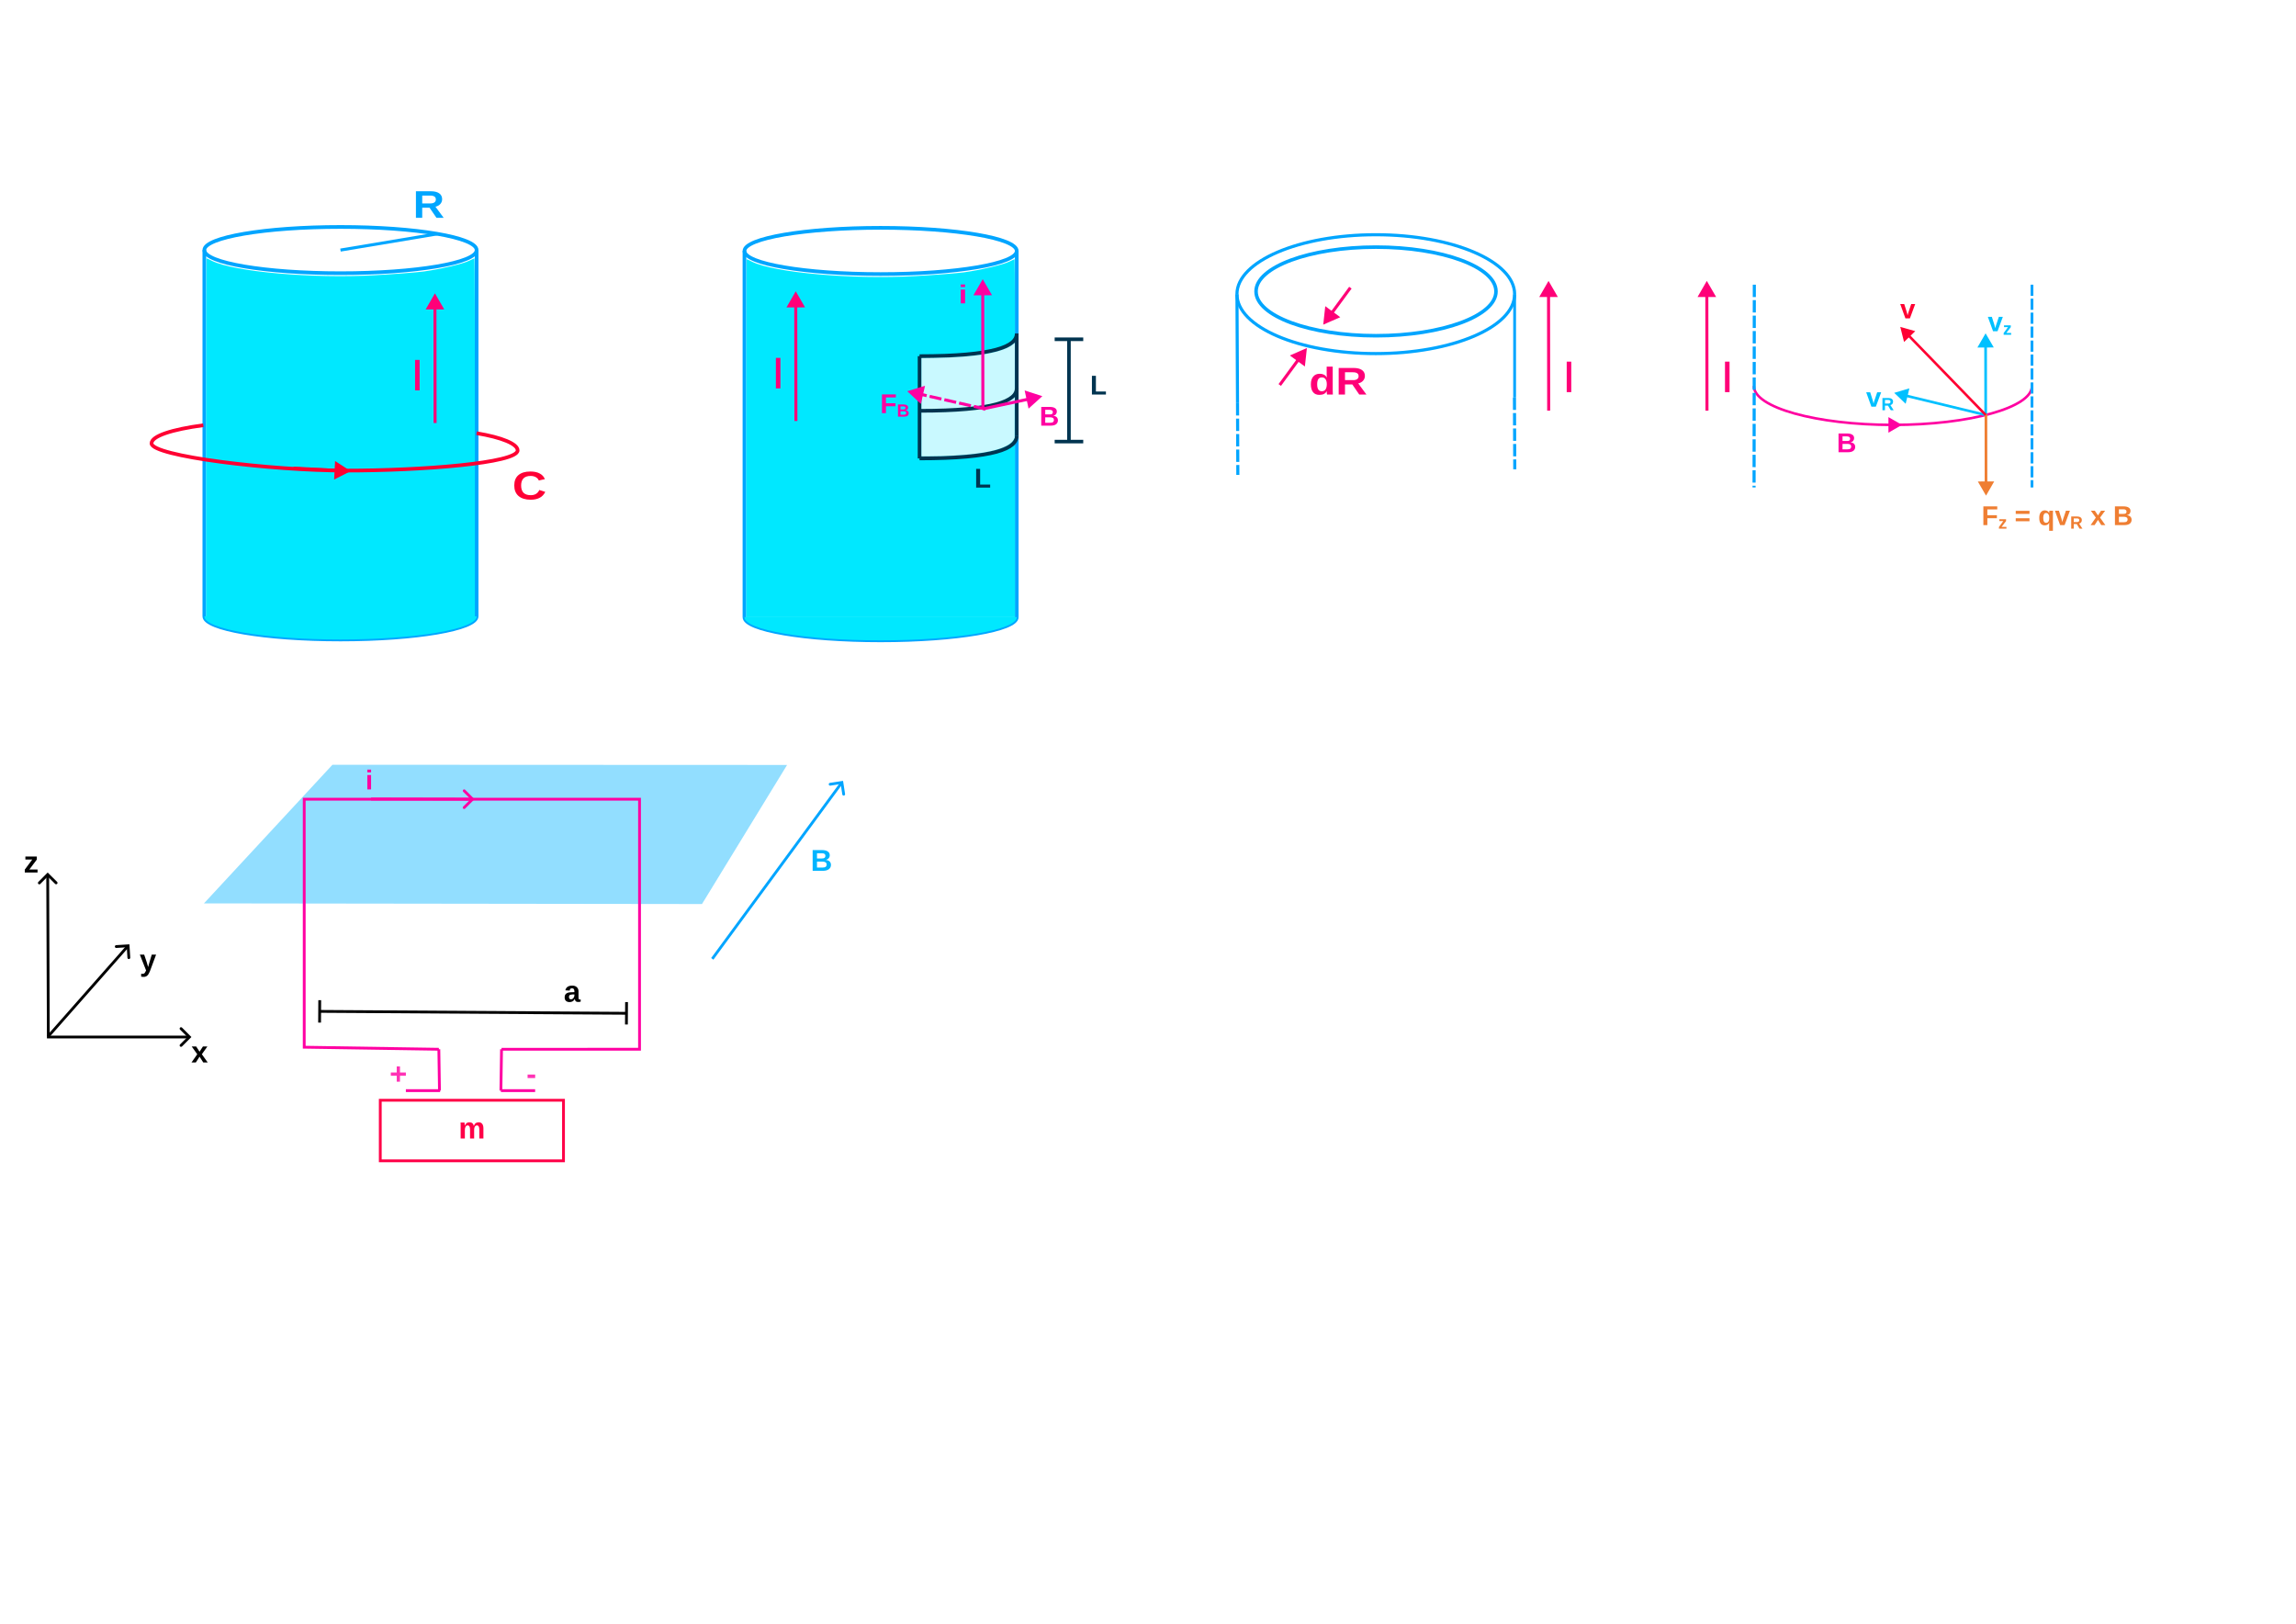
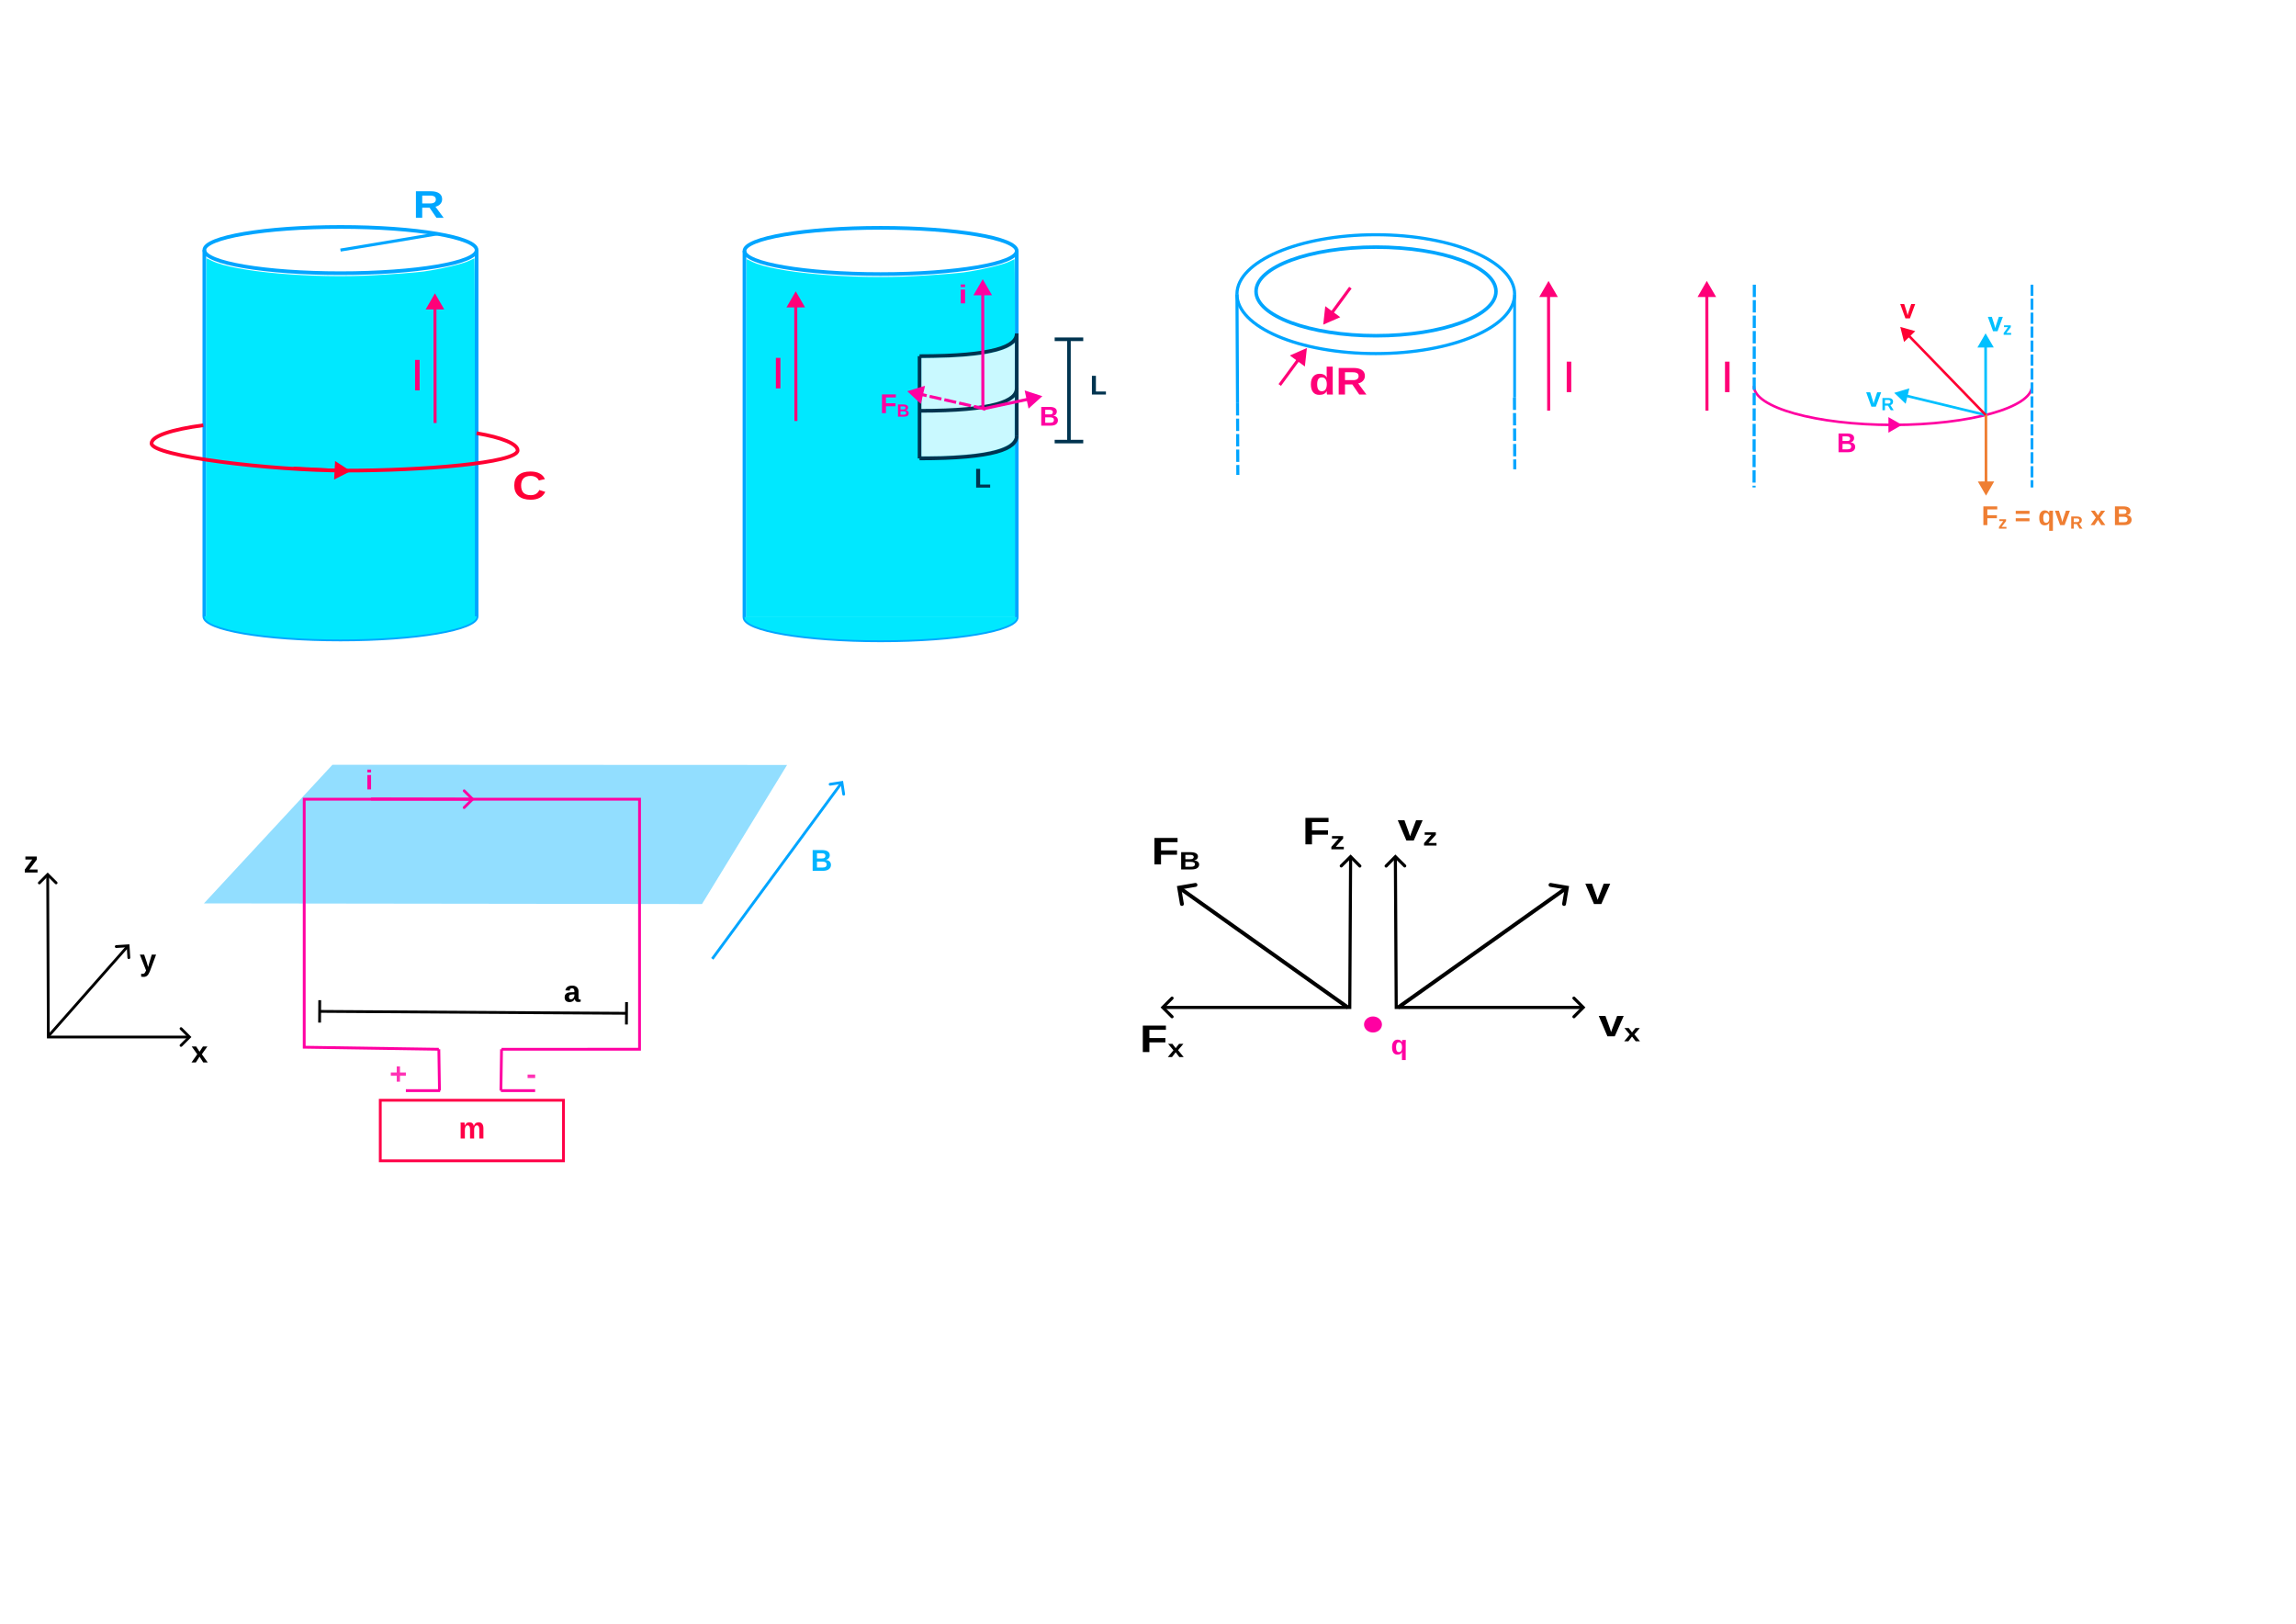
<svg xmlns="http://www.w3.org/2000/svg" width="297mm" height="210mm" viewBox="0 0 297 210" version="1.1" id="svg1">
  <defs id="defs1">
    <marker style="overflow:visible" id="marker42" refX="0" refY="0" orient="auto-start-reverse" markerWidth="1" markerHeight="1" viewBox="0 0 1 1" preserveAspectRatio="xMidYMid">
      <path style="fill:none;stroke:context-stroke;stroke-width:1;stroke-linecap:round" d="M 3,-3 0,0 3,3" transform="rotate(180,0.125,0)" id="path42" />
    </marker>
    <marker style="overflow:visible" id="ArrowWideRounded" refX="0" refY="0" orient="auto-start-reverse" markerWidth="1" markerHeight="1" viewBox="0 0 1 1" preserveAspectRatio="xMidYMid">
      <path style="fill:none;stroke:context-stroke;stroke-width:1;stroke-linecap:round" d="M 3,-3 0,0 3,3" transform="rotate(180,0.125,0)" id="path37" />
    </marker>
    <marker style="overflow:visible" id="Stop" refX="0" refY="0" orient="auto" markerWidth="1" markerHeight="1" viewBox="0 0 1 1" preserveAspectRatio="xMidYMid">
      <path style="fill:none;stroke:context-stroke;stroke-width:1" d="M 0,4 V -4" id="path23" />
    </marker>
    <marker style="overflow:visible" id="Triangle" refX="0" refY="0" orient="auto-start-reverse" markerWidth="1" markerHeight="1" viewBox="0 0 1 1" preserveAspectRatio="xMidYMid">
      <path transform="scale(0.5)" style="fill:context-stroke;fill-rule:evenodd;stroke:context-stroke;stroke-width:1pt" d="M 5.77,0 -2.88,5 V -5 Z" id="path135" />
    </marker>
    <marker style="overflow:visible" id="Triangle-4" refX="0" refY="0" orient="auto-start-reverse" markerWidth="1" markerHeight="1" viewBox="0 0 1 1" preserveAspectRatio="xMidYMid">
      <path transform="scale(0.5)" style="fill:context-stroke;fill-rule:evenodd;stroke:context-stroke;stroke-width:1pt" d="M 5.77,0 -2.88,5 V -5 Z" id="path135-3" />
    </marker>
    <marker style="overflow:visible" id="Triangle-4-2" refX="0" refY="0" orient="auto-start-reverse" markerWidth="1" markerHeight="1" viewBox="0 0 1 1" preserveAspectRatio="xMidYMid">
      <path transform="scale(0.5)" style="fill:context-stroke;fill-rule:evenodd;stroke:context-stroke;stroke-width:1pt" d="M 5.77,0 -2.88,5 V -5 Z" id="path135-3-5" />
    </marker>
    <marker style="overflow:visible" id="Triangle-4-2-0" refX="0" refY="0" orient="auto-start-reverse" markerWidth="1" markerHeight="1" viewBox="0 0 1 1" preserveAspectRatio="xMidYMid">
      <path transform="scale(0.5)" style="fill:context-stroke;fill-rule:evenodd;stroke:context-stroke;stroke-width:1pt" d="M 5.77,0 -2.88,5 V -5 Z" id="path135-3-5-8" />
    </marker>
    <marker style="overflow:visible" id="Triangle-5" refX="0" refY="0" orient="auto-start-reverse" markerWidth="1" markerHeight="1" viewBox="0 0 1 1" preserveAspectRatio="xMidYMid">
      <path transform="scale(0.5)" style="fill:context-stroke;fill-rule:evenodd;stroke:context-stroke;stroke-width:1pt" d="M 5.77,0 -2.88,5 V -5 Z" id="path135-8" />
    </marker>
    <marker style="overflow:visible" id="Triangle-9" refX="0" refY="0" orient="auto-start-reverse" markerWidth="1" markerHeight="1" viewBox="0 0 1 1" preserveAspectRatio="xMidYMid">
      <path transform="scale(0.5)" style="fill:context-stroke;fill-rule:evenodd;stroke:context-stroke;stroke-width:1pt" d="M 5.77,0 -2.88,5 V -5 Z" id="path135-2" />
    </marker>
    <marker style="overflow:visible" id="Triangle-9-9" refX="0" refY="0" orient="auto-start-reverse" markerWidth="1" markerHeight="1" viewBox="0 0 1 1" preserveAspectRatio="xMidYMid">
      <path transform="scale(0.5)" style="fill:context-stroke;fill-rule:evenodd;stroke:context-stroke;stroke-width:1pt" d="M 5.77,0 -2.88,5 V -5 Z" id="path135-2-9" />
    </marker>
    <marker style="overflow:visible" id="Triangle-9-9-0" refX="0" refY="0" orient="auto-start-reverse" markerWidth="1" markerHeight="1" viewBox="0 0 1 1" preserveAspectRatio="xMidYMid">
      <path transform="scale(0.5)" style="fill:context-stroke;fill-rule:evenodd;stroke:context-stroke;stroke-width:1pt" d="M 5.77,0 -2.88,5 V -5 Z" id="path135-2-9-5" />
    </marker>
    <marker style="overflow:visible" id="Triangle-9-1" refX="0" refY="0" orient="auto-start-reverse" markerWidth="1" markerHeight="1" viewBox="0 0 1 1" preserveAspectRatio="xMidYMid">
      <path transform="scale(0.5)" style="fill:context-stroke;fill-rule:evenodd;stroke:context-stroke;stroke-width:1pt" d="M 5.77,0 -2.88,5 V -5 Z" id="path135-2-98" />
    </marker>
    <marker style="overflow:visible" id="Triangle-4-4" refX="0" refY="0" orient="auto-start-reverse" markerWidth="1" markerHeight="1" viewBox="0 0 1 1" preserveAspectRatio="xMidYMid">
      <path transform="scale(0.5)" style="fill:context-stroke;fill-rule:evenodd;stroke:context-stroke;stroke-width:1pt" d="M 5.77,0 -2.88,5 V -5 Z" id="path135-3-51" />
    </marker>
    <marker style="overflow:visible" id="Triangle-4-4-4" refX="0" refY="0" orient="auto-start-reverse" markerWidth="1" markerHeight="1" viewBox="0 0 1 1" preserveAspectRatio="xMidYMid">
      <path transform="scale(0.5)" style="fill:context-stroke;fill-rule:evenodd;stroke:context-stroke;stroke-width:1pt" d="M 5.77,0 -2.88,5 V -5 Z" id="path135-3-51-5" />
+     </marker>
+     <marker style="overflow:visible" id="marker42-2" refX="0" refY="0" orient="auto-start-reverse" markerWidth="1" markerHeight="1" viewBox="0 0 1 1" preserveAspectRatio="xMidYMid">
+       <path style="fill:none;stroke:context-stroke;stroke-width:1;stroke-linecap:round" d="M 3,-3 0,0 3,3" transform="rotate(180,0.125,0)" id="path42-3" />
+     </marker>
+     <marker style="overflow:visible" id="ArrowWideRounded-6" refX="0" refY="0" orient="auto-start-reverse" markerWidth="1" markerHeight="1" viewBox="0 0 1 1" preserveAspectRatio="xMidYMid">
+       <path style="fill:none;stroke:context-stroke;stroke-width:1;stroke-linecap:round" d="M 3,-3 0,0 3,3" transform="rotate(180,0.125,0)" id="path37-0" />
+     </marker>
+     <marker style="overflow:visible" id="marker42-2-9" refX="0" refY="0" orient="auto-start-reverse" markerWidth="1" markerHeight="1" viewBox="0 0 1 1" preserveAspectRatio="xMidYMid">
+       <path style="fill:none;stroke:context-stroke;stroke-width:1;stroke-linecap:round" d="M 3,-3 0,0 3,3" transform="rotate(180,0.125,0)" id="path42-3-4" />
+     </marker>
+     <marker style="overflow:visible" id="ArrowWideRounded-6-4" refX="0" refY="0" orient="auto-start-reverse" markerWidth="1" markerHeight="1" viewBox="0 0 1 1" preserveAspectRatio="xMidYMid">
+       <path style="fill:none;stroke:context-stroke;stroke-width:1;stroke-linecap:round" d="M 3,-3 0,0 3,3" transform="rotate(180,0.125,0)" id="path37-0-4" />
    </marker>
  </defs>
  <g id="layer1">
    <ellipse style="fill:none;fill-opacity:1;stroke:#00a5ff;stroke-width:0.476;stroke-miterlimit:3.8;stroke-dasharray:none;stroke-dashoffset:0.183;stroke-opacity:1;paint-order:markers stroke fill" id="path1" cx="44.043" cy="32.343" rx="17.61" ry="2.991" />
    <path id="path1-1" style="fill:#00e8ff;fill-opacity:1;stroke:#00a5ff;stroke-width:0.476;stroke-miterlimit:3.8;stroke-dasharray:none;stroke-dashoffset:0.183;stroke-opacity:1;paint-order:markers stroke fill" d="m 61.654,79.715 c 10e-7,1.652 -7.884,2.991 -17.61,2.991 -9.726,0 -17.61,-1.339 -17.61,-2.991" />
    <path style="fill:#00e8ff;fill-opacity:1;stroke:#00a5ff;stroke-width:0.476;stroke-miterlimit:3.8;stroke-dasharray:none;stroke-dashoffset:0.693;stroke-opacity:1;paint-order:markers stroke fill" d="M 26.433,32.343 V 79.715" id="path2" />
    <path style="fill:#00e8ff;fill-opacity:1;stroke:#00a5ff;stroke-width:0.476;stroke-miterlimit:3.8;stroke-dasharray:none;stroke-dashoffset:0.693;stroke-opacity:1;paint-order:markers stroke fill" d="m 61.654,32.343 -2e-6,47.372" id="path3" />
    <path style="fill:#00e8ff;fill-opacity:1;stroke:none;stroke-width:0.38;stroke-miterlimit:3.8;stroke-dasharray:none;stroke-dashoffset:0.693;stroke-opacity:1;paint-order:markers stroke fill" d="m 26.657,56.563 c 0,-12.734 0.025,-23.152 0.056,-23.152 0.031,0 0.329,0.138 0.663,0.307 2.838,1.438 13.008,2.337 21.195,1.873 2.517,-0.143 5.315,-0.357 6.218,-0.477 2.077,-0.275 5.131,-0.996 5.923,-1.397 0.334,-0.169 0.632,-0.307 0.663,-0.307 0.031,0 0.056,10.418 0.056,23.152 V 79.715 H 44.043 26.657 Z" id="path4" />
    <path id="path1-8" style="fill:none;stroke:#ff0032;stroke-width:0.476;stroke-miterlimit:3.8;stroke-dashoffset:0.183;stroke-opacity:1;paint-order:markers stroke fill" d="m 61.654,56.029 c 3.264,0.543 5.304,1.385 5.304,2.222 m 0,0 c 0,1.652 -12.475,2.613 -22.201,2.613 -9.726,0 -25.156,-1.868 -25.156,-3.519 m 0,0 c 0,-0.952 2.618,-1.8 6.699,-2.348" />
    <path style="fill:none;fill-opacity:1;stroke:#ff0032;stroke-width:0.391;stroke-miterlimit:3.8;stroke-dasharray:none;stroke-dashoffset:0.693;stroke-opacity:1;marker-end:url(#Triangle);paint-order:markers stroke fill" d="m 37.963,60.545 6.011,0.315" id="path18" />
    <path style="fill:none;fill-opacity:1;stroke:#00a6ff;stroke-width:0.391;stroke-miterlimit:3.8;stroke-dasharray:none;stroke-dashoffset:0.693;stroke-opacity:1;paint-order:markers stroke fill" d="M 44.043,32.343 56.594,30.245" id="path19" />
    <text xml:space="preserve" style="font-weight:bold;font-size:5.305px;line-height:0;font-family:Arial;-inkscape-font-specification:'Arial Bold';fill:#00a6ff;fill-opacity:1;stroke:none;stroke-width:0.434;stroke-miterlimit:3.8;stroke-dasharray:none;stroke-dashoffset:0.693;stroke-opacity:1;paint-order:markers stroke fill" x="50.22" y="29.969" id="text19" transform="scale(1.06375,0.9400702)">
      <tspan id="tspan19" style="fill:#00a6ff;fill-opacity:1;stroke:none;stroke-width:0.434" x="50.22" y="29.969">R</tspan>
    </text>
    <path style="fill:none;fill-opacity:1;stroke:#ff0078;stroke-width:0.391;stroke-miterlimit:3.8;stroke-dasharray:none;stroke-dashoffset:0.693;stroke-opacity:1;marker-end:url(#Triangle);paint-order:markers stroke fill" d="M 56.281,54.713 56.262,39.324" id="path20" />
    <text xml:space="preserve" style="font-weight:bold;font-size:4.778px;line-height:0;font-family:Arial;-inkscape-font-specification:'Arial Bold';fill:#ff0078;fill-opacity:1;stroke:none;stroke-width:0.391;stroke-miterlimit:3.8;stroke-dasharray:none;stroke-dashoffset:0.693;stroke-opacity:1;paint-order:markers stroke fill" x="63.924" y="42.205" id="text20" transform="scale(0.8358198,1.19643)">
      <tspan id="tspan20" style="fill:#ff0078;fill-opacity:1;stroke:none;stroke-width:0.391" x="63.924" y="42.205">I</tspan>
    </text>
    <text xml:space="preserve" style="font-weight:bold;font-size:5.628px;line-height:0;font-family:Arial;-inkscape-font-specification:'Arial Bold';fill:#ff0035;fill-opacity:1;stroke:none;stroke-width:0.461;stroke-miterlimit:3.8;stroke-dasharray:none;stroke-dashoffset:0.693;stroke-opacity:1;paint-order:markers stroke fill" x="60.681" y="70.522" id="text21" transform="scale(1.09208,0.9156836)">
      <tspan id="tspan21" style="fill:#ff0035;fill-opacity:1;stroke-width:0.461" x="60.681" y="70.522">C</tspan>
    </text>
    <path style="fill:none;stroke:#00a5ff;stroke-width:0.405;stroke-miterlimit:3.8;stroke-dashoffset:0.183;paint-order:markers stroke fill" d="m 160.007,38.045 c 0,-4.245 8.04,-7.686 17.959,-7.686 9.918,-1e-6 17.959,3.441 17.959,7.686" id="path26" />
    <path style="fill:none;stroke:#00a5ff;stroke-width:0.405;stroke-miterlimit:3.8;stroke-dashoffset:0.183;paint-order:markers stroke fill" d="m 195.924,38.045 c 0,4.245 -8.04,7.686 -17.958,7.686 -9.918,-10e-7 -17.958,-3.441 -17.958,-7.686" id="ellipse1-3" />
    <path style="fill:none;stroke:#ff00a1;stroke-width:0.328;stroke-miterlimit:3.8;stroke-dasharray:none;stroke-dashoffset:0;stroke-opacity:1;marker-mid:url(#Triangle-4);paint-order:markers stroke fill" d="m 226.876,49.931 c 0,2.774 8.052,5.023 17.986,5.023 9.933,0 17.986,-2.249 17.986,-5.023" id="ellipse1-3-4" />
    <path style="fill:#00e8ff;fill-opacity:1;stroke:#00a5ff;stroke-width:0.4;stroke-miterlimit:3.8;stroke-dasharray:none;stroke-dashoffset:0;stroke-opacity:1;paint-order:markers stroke fill" d="m 160.008,38.045 0.072,14.095" id="path2-64" />
    <path style="fill:#00e8ff;fill-opacity:1;stroke:#00a5ff;stroke-width:0.4;stroke-miterlimit:3.8;stroke-dasharray:1.6, 0.4;stroke-dashoffset:0;stroke-opacity:1;paint-order:markers stroke fill" d="m 160.08,52.14 0.042,9.283" id="path2-64-5" />
    <path style="fill:#00e8ff;fill-opacity:1;stroke:#00a5ff;stroke-width:0.4;stroke-miterlimit:3.8;stroke-dasharray:1.6, 0.4;stroke-dashoffset:0;stroke-opacity:1;paint-order:markers stroke fill" d="m 195.903,51.417 0.042,9.283" id="path2-64-5-1" />
    <path style="fill:#00e8ff;fill-opacity:1;stroke:#00a5ff;stroke-width:0.361;stroke-miterlimit:3.8;stroke-dasharray:none;stroke-dashoffset:0;stroke-opacity:1;paint-order:markers stroke fill" d="M 195.924,38.045 V 51.416" id="path3-7" />
    <path style="fill:#00e8ff;fill-opacity:1;stroke:#00a5ff;stroke-width:0.4;stroke-miterlimit:3.8;stroke-dasharray:1.6, 0.4;stroke-dashoffset:0;stroke-opacity:1;paint-order:markers stroke fill" d="m 226.931,36.818 -0.033,26.224" id="path2-64-2" />
    <path style="fill:#00e8ff;fill-opacity:1;stroke:#00a5ff;stroke-width:0.361;stroke-miterlimit:3.8;stroke-dasharray:1.445, 0.361;stroke-dashoffset:0;stroke-opacity:1;paint-order:markers stroke fill" d="m 262.847,36.818 3.7e-4,26.227" id="path3-7-0" />
    <text xml:space="preserve" style="font-weight:bold;font-size:5.305px;line-height:0;font-family:Arial;-inkscape-font-specification:'Arial Bold';fill:#ff0077;fill-opacity:1;stroke:none;stroke-width:0.434;stroke-miterlimit:3.8;stroke-dasharray:none;stroke-dashoffset:0.693;stroke-opacity:1;paint-order:markers stroke fill" x="159.187" y="54.282" id="text19-4" transform="scale(1.06375,0.9400702)">
      <tspan id="tspan19-9" style="fill:#ff0077;fill-opacity:1;stroke:none;stroke-width:0.434" x="159.187" y="54.282">dR</tspan>
    </text>
    <path style="fill:none;fill-opacity:1;stroke:#ff0078;stroke-width:0.391;stroke-miterlimit:3.8;stroke-dasharray:none;stroke-dashoffset:0.693;stroke-opacity:1;marker-end:url(#Triangle-9);paint-order:markers stroke fill" d="m 200.331,53.108 -0.019,-15.389" id="path20-6" />
    <path style="fill:none;fill-opacity:1;stroke:#ff0077;stroke-width:0.391;stroke-miterlimit:3.8;stroke-dasharray:none;stroke-dashoffset:0.693;stroke-opacity:1;marker-end:url(#Triangle-9-9);paint-order:markers stroke fill" d="m 174.68,37.206 -2.69,3.664" id="path20-6-9" />
    <path style="fill:none;fill-opacity:1;stroke:#ff0077;stroke-width:0.391;stroke-miterlimit:3.8;stroke-dasharray:none;stroke-dashoffset:0.693;stroke-opacity:1;marker-end:url(#Triangle-9-9-0);paint-order:markers stroke fill" d="m 165.543,49.793 2.69,-3.664" id="path20-6-9-2" />
    <text xml:space="preserve" style="font-weight:bold;font-size:4.778px;line-height:0;font-family:Arial;-inkscape-font-specification:'Arial Bold';fill:#ff0078;fill-opacity:1;stroke:none;stroke-width:0.391;stroke-miterlimit:3.8;stroke-dasharray:none;stroke-dashoffset:0.693;stroke-opacity:1;paint-order:markers stroke fill" x="242.16" y="42.387" id="text20-9" transform="scale(0.8358198,1.19643)">
      <tspan id="tspan20-8" style="fill:#ff0078;fill-opacity:1;stroke:none;stroke-width:0.391" x="242.16" y="42.387">I</tspan>
    </text>
    <path style="fill:none;fill-opacity:1;stroke:#ff0078;stroke-width:0.391;stroke-miterlimit:3.8;stroke-dasharray:none;stroke-dashoffset:0.693;stroke-opacity:1;marker-end:url(#Triangle-9-1);paint-order:markers stroke fill" d="m 220.806,53.108 -0.019,-15.389" id="path20-6-95" />
    <text xml:space="preserve" style="font-weight:bold;font-size:4.778px;line-height:0;font-family:Arial;-inkscape-font-specification:'Arial Bold';fill:#ff0078;fill-opacity:1;stroke:none;stroke-width:0.391;stroke-miterlimit:3.8;stroke-dasharray:none;stroke-dashoffset:0.693;stroke-opacity:1;paint-order:markers stroke fill" x="266.657" y="42.387" id="text20-9-2" transform="scale(0.8358198,1.19643)">
      <tspan id="tspan20-8-4" style="fill:#ff0078;fill-opacity:1;stroke:none;stroke-width:0.391" x="266.657" y="42.387">I</tspan>
    </text>
    <ellipse style="fill:none;fill-opacity:1;stroke:#00a5ff;stroke-width:0.476;stroke-miterlimit:3.8;stroke-dasharray:none;stroke-dashoffset:0.183;stroke-opacity:1;paint-order:markers stroke fill" id="ellipse1" cx="113.911" cy="32.456" rx="17.61" ry="2.991" />
    <path id="path1-1-5" style="fill:#00e8ff;fill-opacity:1;stroke:#00a5ff;stroke-width:0.476;stroke-miterlimit:3.8;stroke-dasharray:none;stroke-dashoffset:0.183;stroke-opacity:1;paint-order:markers stroke fill" d="m 131.521,79.828 c 0,1.652 -7.884,2.991 -17.61,2.991 -9.726,0 -17.61,-1.339 -17.61,-2.991" />
    <path style="fill:#00e8ff;fill-opacity:1;stroke:#00a5ff;stroke-width:0.476;stroke-miterlimit:3.8;stroke-dasharray:none;stroke-dashoffset:0.693;stroke-opacity:1;paint-order:markers stroke fill" d="M 96.3,32.456 V 79.828" id="path2-6" />
    <path style="fill:#00e8ff;fill-opacity:1;stroke:#00a5ff;stroke-width:0.476;stroke-miterlimit:3.8;stroke-dasharray:none;stroke-dashoffset:0.693;stroke-opacity:1;paint-order:markers stroke fill" d="M 131.521,32.456 V 79.828" id="path3-9" />
    <path style="fill:#00e8ff;fill-opacity:1;stroke:none;stroke-width:0.38;stroke-miterlimit:3.8;stroke-dasharray:none;stroke-dashoffset:0.693;stroke-opacity:1;paint-order:markers stroke fill" d="m 96.524,56.676 c 0,-12.734 0.025,-23.152 0.056,-23.152 0.031,0 0.329,0.138 0.663,0.307 2.838,1.438 13.008,2.337 21.195,1.873 2.517,-0.143 5.315,-0.357 6.218,-0.477 2.077,-0.275 5.131,-0.996 5.923,-1.397 0.334,-0.169 0.632,-0.307 0.663,-0.307 0.031,0 0.056,10.418 0.056,23.152 V 79.828 H 113.911 96.524 Z" id="path4-4" />
    <text xml:space="preserve" style="font-weight:bold;font-size:3.67px;line-height:0;font-family:Arial;-inkscape-font-specification:'Arial Bold';fill:#ff00a1;fill-opacity:1;stroke:none;stroke-width:0.3;stroke-miterlimit:3.8;stroke-dasharray:none;stroke-dashoffset:0.693;stroke-opacity:1;paint-order:markers stroke fill" x="113.955" y="42.692" id="text20-0" transform="scale(1.088213,0.9189381)">
      <tspan id="tspan20-7" style="fill:#ff00a1;fill-opacity:1;stroke:none;stroke-width:0.3" x="113.955" y="42.692">i</tspan>
    </text>
    <path id="ellipse1-5" style="fill:none;stroke:#003450;stroke-width:0.476;stroke-miterlimit:3.8;stroke-dashoffset:0.183;stroke-opacity:1;paint-order:markers stroke fill" d="m 131.521,43.132 c 0,1.652 -2.85,2.93 -12.576,2.93" />
    <path id="ellipse1-5-8" style="fill:none;stroke:#003450;stroke-width:0.476;stroke-miterlimit:3.8;stroke-dashoffset:0.183;stroke-opacity:1;paint-order:markers stroke fill" d="m 131.521,56.361 c 0,1.652 -2.85,2.93 -12.576,2.93" />
    <path style="fill:none;fill-opacity:1;stroke:#003450;stroke-width:0.462;stroke-linejoin:miter;stroke-miterlimit:3.8;stroke-dasharray:none;stroke-dashoffset:0.693;stroke-opacity:1;paint-order:markers stroke fill" d="M 118.945,46.062 V 59.291" id="path21" />
    <path style="fill:none;fill-opacity:1;stroke:#003450;stroke-width:0.462;stroke-linejoin:miter;stroke-miterlimit:3.8;stroke-dasharray:none;stroke-dashoffset:0.693;stroke-opacity:1;marker-start:url(#Stop);marker-end:url(#Stop);paint-order:markers stroke fill" d="M 138.275,43.881 V 57.11" id="path21-3" />
    <path style="fill:none;fill-opacity:1;stroke:#003450;stroke-width:0.462;stroke-linejoin:miter;stroke-miterlimit:3.8;stroke-dasharray:none;stroke-dashoffset:0.693;stroke-opacity:1;paint-order:markers stroke fill" d="M 131.521,43.159 V 56.388" id="path21-8" />
    <path style="fill:#c9f9ff;fill-opacity:1;stroke:#003450;stroke-width:0.065;stroke-linejoin:miter;stroke-miterlimit:3.8;stroke-dasharray:none;stroke-dashoffset:0.693;stroke-opacity:1;paint-order:markers stroke fill" d="m 119.194,52.665 v -6.352 l 1.594,-0.023 c 5.565,-0.082 9.089,-0.709 10.343,-1.842 l 0.146,-0.132 -0.01,6.148 -0.01,6.148 -0.105,0.213 c -0.425,0.865 -2.132,1.504 -4.948,1.853 -1.683,0.209 -3.973,0.338 -5.976,0.339 l -1.035,2.22e-4 z" id="path22" />
    <path id="ellipse1-5-4" style="fill:none;stroke:#003450;stroke-width:0.476;stroke-miterlimit:3.8;stroke-dashoffset:0.183;stroke-opacity:1;paint-order:markers stroke fill" d="m 131.521,50.201 c 0,1.652 -2.85,2.93 -12.576,2.93" />
    <path style="fill:#ff00a1;fill-opacity:1;stroke:#ff00a1;stroke-width:0.391;stroke-miterlimit:3.8;stroke-dasharray:none;stroke-dashoffset:0.693;stroke-opacity:1;marker-end:url(#Triangle-4-2);paint-order:markers stroke fill" d="m 127.141,52.883 6.334,-1.355" id="path20-4-9" />
    <path style="fill:#ff00a1;fill-opacity:1;stroke:#ff00a1;stroke-width:0.391;stroke-miterlimit:3.8;stroke-dasharray:1.564, 0.391;stroke-dashoffset:0;stroke-opacity:1;marker-end:url(#Triangle-4-2-0);paint-order:markers stroke fill" d="m 127.494,52.909 -8.78,-1.998" id="path20-4-9-7" />
    <path style="fill:#ff00a1;fill-opacity:1;stroke:#ff00a1;stroke-width:0.391;stroke-miterlimit:3.8;stroke-dasharray:none;stroke-dashoffset:0.693;stroke-opacity:1;marker-end:url(#Triangle-4);paint-order:markers stroke fill" d="m 127.141,52.883 -0.019,-15.389" id="path20-4" />
    <text xml:space="preserve" style="font-weight:bold;font-size:3.528px;line-height:0;font-family:Arial;-inkscape-font-specification:'Arial Bold';fill:#ff00a1;fill-opacity:1;stroke:none;stroke-width:0.462;stroke-linejoin:miter;stroke-miterlimit:3.8;stroke-dasharray:none;stroke-dashoffset:0.693;stroke-opacity:1;paint-order:markers stroke fill" x="134.457" y="55.05" id="text22">
      <tspan id="tspan22" style="font-size:3.528px;fill:#ff00a1;fill-opacity:1;stroke:none;stroke-width:0.462" x="134.457" y="55.05">B</tspan>
    </text>
    <text xml:space="preserve" style="font-weight:bold;font-size:3.528px;line-height:0;font-family:Arial;-inkscape-font-specification:'Arial Bold';fill:#ff00a1;fill-opacity:1;stroke:none;stroke-width:0.462;stroke-linejoin:miter;stroke-miterlimit:3.8;stroke-dasharray:none;stroke-dashoffset:0.693;stroke-opacity:1;paint-order:markers stroke fill" x="237.59" y="58.489" id="text22-3">
      <tspan id="tspan22-2" style="font-size:3.528px;fill:#ff00a1;fill-opacity:1;stroke:none;stroke-width:0.462" x="237.59" y="58.489">B</tspan>
    </text>
    <text xml:space="preserve" style="font-weight:bold;font-size:3.528px;line-height:0;font-family:Arial;-inkscape-font-specification:'Arial Bold';fill:#ff00a1;fill-opacity:1;stroke:none;stroke-width:0.391;stroke-linejoin:miter;stroke-miterlimit:3.8;stroke-dasharray:none;stroke-dashoffset:0;stroke-opacity:1;paint-order:markers stroke fill" x="113.85" y="53.434" id="text23">
      <tspan id="tspan23" style="font-size:3.528px;stroke:none;stroke-width:0.391;stroke-dasharray:none" x="113.85" y="53.434">F<tspan style="font-size:65%;baseline-shift:sub;stroke:none" id="tspan25">B</tspan>
      </tspan>
    </text>
    <path style="fill:none;fill-opacity:1;stroke:#ff0078;stroke-width:0.391;stroke-miterlimit:3.8;stroke-dasharray:none;stroke-dashoffset:0.693;stroke-opacity:1;marker-end:url(#Triangle-5);paint-order:markers stroke fill" d="m 102.954,54.451 -0.019,-15.389" id="path20-8" />
    <text xml:space="preserve" style="font-weight:bold;font-size:4.778px;line-height:0;font-family:Arial;-inkscape-font-specification:'Arial Bold';fill:#ff0078;fill-opacity:1;stroke:none;stroke-width:0.391;stroke-miterlimit:3.8;stroke-dasharray:none;stroke-dashoffset:0.693;stroke-opacity:1;paint-order:markers stroke fill" x="119.765" y="41.986" id="text20-1" transform="scale(0.8358198,1.19643)">
      <tspan id="tspan20-1" style="fill:#ff0078;fill-opacity:1;stroke:none;stroke-width:0.391" x="119.765" y="41.986">I</tspan>
    </text>
    <text xml:space="preserve" style="font-weight:bold;font-size:3.528px;line-height:0;font-family:Arial;-inkscape-font-specification:'Arial Bold';fill:#003450;fill-opacity:1;stroke:none;stroke-width:0.391;stroke-linejoin:miter;stroke-miterlimit:3.8;stroke-dasharray:none;stroke-dashoffset:0;stroke-opacity:1;paint-order:markers stroke fill" x="126.036" y="63.061" id="text26">
      <tspan id="tspan26" style="fill:#003450;fill-opacity:1;stroke:none;stroke-width:0.391;stroke-opacity:1" x="126.036" y="63.061">L</tspan>
    </text>
    <text xml:space="preserve" style="font-weight:bold;font-size:3.528px;line-height:0;font-family:Arial;-inkscape-font-specification:'Arial Bold';fill:#003450;fill-opacity:1;stroke:none;stroke-width:0.391;stroke-linejoin:miter;stroke-miterlimit:3.8;stroke-dasharray:none;stroke-dashoffset:0;stroke-opacity:1;paint-order:markers stroke fill" x="141.013" y="51.026" id="text26-5">
      <tspan id="tspan26-6" style="fill:#003450;fill-opacity:1;stroke:none;stroke-width:0.391;stroke-opacity:1" x="141.013" y="51.026">L</tspan>
    </text>
    <ellipse style="fill:none;fill-opacity:1;stroke:#00a5ff;stroke-width:0.458;stroke-linejoin:miter;stroke-miterlimit:3.8;stroke-dasharray:none;stroke-dashoffset:0;stroke-opacity:1;paint-order:markers stroke fill" id="path27" cx="177.995" cy="37.691" rx="15.518" ry="5.731" />
    <path style="fill:#ff0077;fill-opacity:1;stroke:#00c0ff;stroke-width:0.333;stroke-linejoin:miter;stroke-miterlimit:3.8;stroke-dasharray:none;stroke-dashoffset:0;stroke-opacity:1;marker-end:url(#Triangle-4);paint-order:markers stroke fill" d="M 256.861,53.673 246.175,51.087" id="path28" />
    <path style="fill:#ff0077;fill-opacity:1;stroke:#00c0ff;stroke-width:0.344;stroke-linejoin:miter;stroke-miterlimit:3.8;stroke-dasharray:none;stroke-dashoffset:0;stroke-opacity:1;marker-end:url(#Triangle-4-4);paint-order:markers stroke fill" d="m 256.861,53.673 -0.013,-9.34" id="path28-0" />
    <path style="fill:#ff0077;fill-opacity:1;stroke:#ef7e32;stroke-width:0.344;stroke-linejoin:miter;stroke-miterlimit:3.8;stroke-dasharray:none;stroke-dashoffset:0;stroke-opacity:1;marker-end:url(#Triangle-4-4-4);paint-order:markers stroke fill" d="m 256.889,53.54 0.013,9.34" id="path28-0-3" />
    <path style="fill:#ff0077;fill-opacity:1;stroke:#ff0032;stroke-width:0.328;stroke-linejoin:miter;stroke-miterlimit:3.8;stroke-dasharray:none;stroke-dashoffset:0;stroke-opacity:1;marker-end:url(#Triangle-4);paint-order:markers stroke fill" d="M 256.861,53.673 246.621,43.113" id="path29" />
    <text xml:space="preserve" style="font-weight:bold;font-size:3.528px;line-height:0;font-family:Arial;-inkscape-font-specification:'Arial Bold';fill:#ff0032;fill-opacity:1;stroke:none;stroke-width:0.328;stroke-linejoin:miter;stroke-miterlimit:3.8;stroke-dasharray:none;stroke-dashoffset:0;stroke-opacity:1;paint-order:markers stroke fill" x="245.791" y="41.177" id="text29">
      <tspan id="tspan29" style="fill:#ff0032;fill-opacity:1;stroke:none;stroke-width:0.328" x="245.791" y="41.177">v</tspan>
    </text>
    <text xml:space="preserve" style="font-weight:bold;font-size:3.528px;line-height:0;font-family:Arial;-inkscape-font-specification:'Arial Bold';fill:#00c0ff;fill-opacity:1;stroke:none;stroke-width:0.328;stroke-linejoin:miter;stroke-miterlimit:3.8;stroke-dasharray:none;stroke-dashoffset:0;stroke-opacity:1;paint-order:markers stroke fill" x="241.385" y="52.594" id="text30">
      <tspan id="tspan30" style="fill:#00c0ff;fill-opacity:1;stroke-width:0.328" x="241.385" y="52.594">v<tspan style="font-size:65%;baseline-shift:sub;fill:#00c0ff;fill-opacity:1" id="tspan31">R</tspan>
      </tspan>
    </text>
    <text xml:space="preserve" style="font-weight:bold;font-size:3.528px;line-height:0;font-family:Arial;-inkscape-font-specification:'Arial Bold';fill:#00c0ff;fill-opacity:1;stroke:none;stroke-width:0.328;stroke-linejoin:miter;stroke-miterlimit:3.8;stroke-dasharray:none;stroke-dashoffset:0;stroke-opacity:1;paint-order:markers stroke fill" x="257.126" y="42.839" id="text30-7">
      <tspan id="tspan30-9" style="fill:#00c0ff;fill-opacity:1;stroke-width:0.328" x="257.126" y="42.839">v<tspan style="font-size:65%;baseline-shift:sub" id="tspan32">z</tspan>
      </tspan>
    </text>
    <text xml:space="preserve" style="font-weight:bold;font-size:3.528px;line-height:0;font-family:Arial;-inkscape-font-specification:'Arial Bold';fill:#ef7e32;fill-opacity:1;stroke:none;stroke-width:0.328;stroke-linejoin:miter;stroke-miterlimit:3.8;stroke-dasharray:none;stroke-dashoffset:0;stroke-opacity:1;paint-order:markers stroke fill" x="256.324" y="67.914" id="text33">
      <tspan id="tspan33" style="fill:#ef7e32;fill-opacity:1;stroke-width:0.328" x="256.324" y="67.914">F<tspan style="font-size:65%;baseline-shift:sub" id="tspan35">z</tspan> = qv<tspan style="font-size:65%;baseline-shift:sub" id="tspan36">R</tspan> x B </tspan>
    </text>
    <path id="rect36" style="fill:#00b4ff;fill-opacity:0.426;stroke-width:0.362;stroke-miterlimit:3.8;paint-order:markers stroke fill" d="m 43.003,98.91 58.81,0.025 -11.007,17.988 -64.424,-0.083 z" />
    <path style="fill:#00b4ff;fill-opacity:1;stroke:#00a5ff;stroke-width:0.362;stroke-linejoin:miter;stroke-miterlimit:3.8;stroke-dasharray:none;stroke-dashoffset:0;stroke-opacity:1;marker-end:url(#ArrowWideRounded);paint-order:markers stroke fill" d="M 92.137,124.012 108.849,101.272" id="path36" />
    <text xml:space="preserve" style="font-weight:bold;font-size:3.89px;line-height:0;font-family:Arial;-inkscape-font-specification:'Arial Bold';fill:#00b4ff;fill-opacity:1;stroke:none;stroke-width:0.362;stroke-linejoin:miter;stroke-miterlimit:3.8;stroke-dasharray:none;stroke-dashoffset:0;stroke-opacity:1;paint-order:markers stroke fill" x="105.156" y="112.307" id="text37" transform="scale(0.9971478,1.00286)">
      <tspan id="tspan37" style="stroke:none;stroke-width:0.362" x="105.156" y="112.307">B</tspan>
    </text>
    <path style="fill:none;stroke:#ff00a2;stroke-width:0.362;stroke-miterlimit:3.8;paint-order:markers stroke fill" d="M 56.767,135.706 39.353,135.439 v -32.076 h 43.374 v 32.34 l -17.851,0.003" id="rect37" />
    <path style="fill:none;fill-opacity:1;stroke:#ff00a2;stroke-width:0.362;stroke-linejoin:miter;stroke-miterlimit:3.8;stroke-dasharray:none;stroke-dashoffset:0;stroke-opacity:1;paint-order:markers stroke fill" d="m 56.767,135.706 0.082,5.346" id="path38" />
    <path style="fill:none;fill-opacity:1;stroke:#ff00a2;stroke-width:0.362;stroke-linejoin:miter;stroke-miterlimit:3.8;stroke-dasharray:none;stroke-dashoffset:0;stroke-opacity:1;paint-order:markers stroke fill" d="m 52.502,141.057 4.428,-0.003" id="path39" />
    <path style="fill:none;fill-opacity:1;stroke:#ff00a2;stroke-width:0.362;stroke-linejoin:miter;stroke-miterlimit:3.8;stroke-dasharray:none;stroke-dashoffset:0;stroke-opacity:1;paint-order:markers stroke fill" d="m 64.876,135.706 -0.082,5.346" id="path38-1" />
    <path style="fill:none;fill-opacity:1;stroke:#ff00a2;stroke-width:0.362;stroke-linejoin:miter;stroke-miterlimit:3.8;stroke-dasharray:none;stroke-dashoffset:0;stroke-opacity:1;paint-order:markers stroke fill" d="m 69.223,141.056 -4.428,-0.003" id="path39-4" />
    <text xml:space="preserve" style="font-weight:bold;font-size:3.89px;line-height:0;font-family:Arial;-inkscape-font-specification:'Arial Bold';fill:#ff00a3;fill-opacity:0.8;stroke:none;stroke-width:0.362;stroke-linejoin:miter;stroke-miterlimit:3.8;stroke-dasharray:none;stroke-dashoffset:0;stroke-opacity:1;paint-order:markers stroke fill" x="50.544" y="139.812" id="text39" transform="scale(0.9971478,1.00286)">
      <tspan id="tspan39" style="fill:#ff00a3;fill-opacity:0.8;stroke:none;stroke-width:0.362" x="50.544" y="139.812">+</tspan>
    </text>
    <text xml:space="preserve" style="font-weight:bold;font-size:3.89px;line-height:0;font-family:Arial;-inkscape-font-specification:'Arial Bold';fill:#ff00a3;fill-opacity:0.8;stroke:none;stroke-width:0.362;stroke-linejoin:miter;stroke-miterlimit:3.8;stroke-dasharray:none;stroke-dashoffset:0;stroke-opacity:1;paint-order:markers stroke fill" x="68.286" y="139.812" id="text39-2" transform="scale(0.9971478,1.00286)">
      <tspan id="tspan39-8" style="fill:#ff00a3;fill-opacity:0.8;stroke:none;stroke-width:0.362" x="68.286" y="139.812">-</tspan>
    </text>
    <rect style="fill:none;fill-opacity:0.8;stroke:#ff0047;stroke-width:0.362;stroke-linejoin:miter;stroke-miterlimit:3.8;stroke-dasharray:none;stroke-dashoffset:0;stroke-opacity:1;paint-order:markers stroke fill" id="rect39" width="23.7" height="7.835" x="49.191" y="142.3" />
    <text xml:space="preserve" style="font-weight:bold;font-size:3.89px;line-height:0;font-family:Arial;-inkscape-font-specification:'Arial Bold';fill:#ff0047;fill-opacity:1;stroke:none;stroke-width:0.362;stroke-linejoin:miter;stroke-miterlimit:3.8;stroke-dasharray:none;stroke-dashoffset:0;stroke-opacity:1;paint-order:markers stroke fill" x="59.492" y="146.832" id="text40" transform="scale(0.9971478,1.00286)">
      <tspan id="tspan40" style="fill:#ff0047;fill-opacity:1;stroke:none;stroke-width:0.362" x="59.492" y="146.832">m</tspan>
    </text>
    <path style="fill:#ff0047;fill-opacity:1;stroke:#000000;stroke-width:0.362;stroke-linejoin:miter;stroke-miterlimit:3.8;stroke-dasharray:none;stroke-dashoffset:0;stroke-opacity:1;marker-start:url(#Stop);marker-end:url(#Stop);paint-order:markers stroke fill" d="m 41.349,130.806 39.691,0.247" id="path40" />
    <text xml:space="preserve" style="font-weight:bold;font-size:3.89px;line-height:0;font-family:Arial;-inkscape-font-specification:'Arial Bold';fill:#000000;fill-opacity:1;stroke:none;stroke-width:0.362;stroke-linejoin:miter;stroke-miterlimit:3.8;stroke-dasharray:none;stroke-dashoffset:0;stroke-opacity:1;paint-order:markers stroke fill" x="73.141" y="129.202" id="text41" transform="scale(0.9971478,1.00286)">
      <tspan id="tspan41" style="fill:#000000;fill-opacity:1;stroke:none;stroke-width:0.362" x="73.141" y="129.202">a</tspan>
    </text>
    <path style="fill:none;fill-opacity:1;stroke:#000000;stroke-width:0.362;stroke-linejoin:miter;stroke-miterlimit:3.8;stroke-dasharray:none;stroke-dashoffset:0;stroke-opacity:1;marker-start:url(#marker42);marker-end:url(#marker42);paint-order:markers stroke fill" d="m 6.169,113.195 0.082,20.927 18.163,-1e-5" id="path41" />
    <path style="fill:none;fill-opacity:1;stroke:#000000;stroke-width:0.362;stroke-linejoin:miter;stroke-miterlimit:3.8;stroke-dasharray:none;stroke-dashoffset:0;stroke-opacity:1;marker-end:url(#ArrowWideRounded);paint-order:markers stroke fill" d="M 6.207,134.072 16.511,122.393" id="path43" />
    <text xml:space="preserve" style="font-weight:bold;font-size:3.89px;line-height:0;font-family:Arial;-inkscape-font-specification:'Arial Bold';fill:#000000;fill-opacity:1;stroke:none;stroke-width:0.362;stroke-linejoin:miter;stroke-miterlimit:3.8;stroke-dasharray:none;stroke-dashoffset:0;stroke-opacity:1;paint-order:markers stroke fill" x="24.807" y="137.023" id="text43" transform="scale(0.9971478,1.00286)">
      <tspan id="tspan43" style="fill:#000000;fill-opacity:1;stroke:none;stroke-width:0.362" x="24.807" y="137.023">x</tspan>
    </text>
    <text xml:space="preserve" style="font-weight:bold;font-size:3.89px;line-height:0;font-family:Arial;-inkscape-font-specification:'Arial Bold';fill:#000000;fill-opacity:1;stroke:none;stroke-width:0.362;stroke-linejoin:miter;stroke-miterlimit:3.8;stroke-dasharray:none;stroke-dashoffset:0;stroke-opacity:1;paint-order:markers stroke fill" x="18.111" y="125.169" id="text44" transform="scale(0.9971478,1.00286)">
      <tspan id="tspan44" style="fill:#000000;fill-opacity:1;stroke:none;stroke-width:0.362" x="18.111" y="125.169">y</tspan>
    </text>
    <text xml:space="preserve" style="font-weight:bold;font-size:3.89px;line-height:0;font-family:Arial;-inkscape-font-specification:'Arial Bold';fill:#000000;fill-opacity:1;stroke:none;stroke-width:0.362;stroke-linejoin:miter;stroke-miterlimit:3.8;stroke-dasharray:none;stroke-dashoffset:0;stroke-opacity:1;paint-order:markers stroke fill" x="3.059" y="112.526" id="text45" transform="scale(0.9971478,1.00286)">
      <tspan id="tspan45" style="fill:#000000;fill-opacity:1;stroke:none;stroke-width:0.362" x="3.059" y="112.526">z</tspan>
    </text>
+     <path style="fill:none;fill-opacity:1;stroke:#000000;stroke-width:0.401;stroke-linejoin:miter;stroke-miterlimit:3.8;stroke-dasharray:none;stroke-dashoffset:0;stroke-opacity:1;marker-start:url(#marker42-2);marker-end:url(#marker42-2);paint-order:markers stroke fill" d="m 180.5,110.897 0.109,19.398 24.089,-1e-5" id="path41-8" />
+     <path style="fill:none;fill-opacity:1;stroke:#000000;stroke-width:0.504;stroke-linejoin:miter;stroke-miterlimit:3.8;stroke-dasharray:none;stroke-dashoffset:0;stroke-opacity:1;marker-end:url(#ArrowWideRounded-6);paint-order:markers stroke fill" d="m 180.839,130.313 21.736,-15.434" id="path43-0" />
+     <text xml:space="preserve" style="font-weight:bold;font-size:5.411px;line-height:0;font-family:Arial;-inkscape-font-specification:'Arial Bold';fill:#000000;fill-opacity:1;stroke:none;stroke-width:0.503;stroke-linejoin:miter;stroke-miterlimit:3.8;stroke-dasharray:none;stroke-dashoffset:0;stroke-opacity:1;paint-order:markers stroke fill" x="190.358" y="145.599" id="text43-3" transform="scale(1.086322,0.9205376)">
+       <tspan id="tspan43-9" style="fill:#000000;fill-opacity:1;stroke:none;stroke-width:0.503" x="190.358" y="145.599">v<tspan style="font-size:65%;baseline-shift:sub" id="tspan48">x</tspan>
+       </tspan>
+     </text>
+     <text xml:space="preserve" style="font-weight:bold;font-size:5.411px;line-height:0;font-family:Arial;-inkscape-font-specification:'Arial Bold';fill:#000000;fill-opacity:1;stroke:none;stroke-width:0.503;stroke-linejoin:miter;stroke-miterlimit:3.8;stroke-dasharray:none;stroke-dashoffset:0;stroke-opacity:1;paint-order:markers stroke fill" x="188.757" y="127.016" id="text44-4" transform="scale(1.086322,0.9205376)">
+       <tspan id="tspan44-5" style="fill:#000000;fill-opacity:1;stroke:none;stroke-width:0.503" x="188.757" y="127.016">v</tspan>
+     </text>
+     <text xml:space="preserve" style="font-weight:bold;font-size:5.411px;line-height:0;font-family:Arial;-inkscape-font-specification:'Arial Bold';fill:#000000;fill-opacity:1;stroke:none;stroke-width:0.503;stroke-linejoin:miter;stroke-miterlimit:3.8;stroke-dasharray:none;stroke-dashoffset:0;stroke-opacity:1;paint-order:markers stroke fill" x="166.42" y="118.094" id="text45-1" transform="scale(1.086322,0.9205376)">
+       <tspan id="tspan45-1" style="fill:#000000;fill-opacity:1;stroke:none;stroke-width:0.503" x="166.42" y="118.094">v<tspan style="font-size:65%;baseline-shift:sub" id="tspan47">z</tspan>
+       </tspan>
+     </text>
+     <path style="fill:none;fill-opacity:1;stroke:#000000;stroke-width:0.401;stroke-linejoin:miter;stroke-miterlimit:3.8;stroke-dasharray:none;stroke-dashoffset:0;stroke-opacity:1;marker-start:url(#marker42-2-9);marker-end:url(#marker42-2-9);paint-order:markers stroke fill" d="m 174.709,110.897 -0.109,19.398 -24.089,-1e-5" id="path41-8-4" />
+     <path style="fill:none;fill-opacity:1;stroke:#000000;stroke-width:0.504;stroke-linejoin:miter;stroke-miterlimit:3.8;stroke-dasharray:none;stroke-dashoffset:0;stroke-opacity:1;marker-end:url(#ArrowWideRounded-6-4);paint-order:markers stroke fill" d="M 174.37,130.313 152.634,114.879" id="path43-0-3" />
+     <text xml:space="preserve" style="font-weight:bold;font-size:5.411px;line-height:0;font-family:Arial;-inkscape-font-specification:'Arial Bold';fill:#000000;fill-opacity:1;stroke:none;stroke-width:0.503;stroke-linejoin:miter;stroke-miterlimit:3.8;stroke-dasharray:none;stroke-dashoffset:0;stroke-opacity:1;paint-order:markers stroke fill" x="135.723" y="147.812" id="text43-3-5" transform="scale(1.086322,0.9205376)">
+       <tspan id="tspan43-9-7" style="fill:#000000;fill-opacity:1;stroke:none;stroke-width:0.503" x="135.723" y="147.812">F<tspan style="font-size:65%;baseline-shift:sub" id="tspan50">x</tspan>
+       </tspan>
+     </text>
+     <text xml:space="preserve" style="font-weight:bold;font-size:5.411px;line-height:0;font-family:Arial;-inkscape-font-specification:'Arial Bold';fill:#000000;fill-opacity:1;stroke:none;stroke-width:0.503;stroke-linejoin:miter;stroke-miterlimit:3.8;stroke-dasharray:none;stroke-dashoffset:0;stroke-opacity:1;paint-order:markers stroke fill" x="137.108" y="121.448" id="text44-4-7" transform="scale(1.086322,0.9205376)">
+       <tspan id="tspan44-5-2" style="fill:#000000;fill-opacity:1;stroke:none;stroke-width:0.503" x="137.108" y="121.448">F<tspan style="font-size:65%;baseline-shift:sub" id="tspan49">B</tspan>
+       </tspan>
+     </text>
+     <text xml:space="preserve" style="font-weight:bold;font-size:5.411px;line-height:0;font-family:Arial;-inkscape-font-specification:'Arial Bold';fill:#000000;fill-opacity:1;stroke:none;stroke-width:0.503;stroke-linejoin:miter;stroke-miterlimit:3.8;stroke-dasharray:none;stroke-dashoffset:0;stroke-opacity:1;paint-order:markers stroke fill" x="155.086" y="118.627" id="text45-1-4" transform="scale(1.086322,0.9205376)">
+       <tspan id="tspan45-1-2" style="fill:#000000;fill-opacity:1;stroke:none;stroke-width:0.503" x="155.086" y="118.627">F<tspan style="font-size:65%;baseline-shift:sub" id="tspan51">z</tspan>
+       </tspan>
+     </text>
    <path style="fill:#00b4ff;fill-opacity:0.426;stroke:#ff00a2;stroke-width:0.362;stroke-linejoin:miter;stroke-miterlimit:3.8;stroke-dasharray:none;stroke-dashoffset:0;stroke-opacity:1;marker-end:url(#marker42);paint-order:markers stroke fill" d="m 48.001,103.338 13.039,0.025" id="path45" />
    <text xml:space="preserve" style="font-weight:bold;font-size:3.528px;line-height:0;font-family:Arial;-inkscape-font-specification:'Arial Bold';fill:#ff00a2;fill-opacity:1;stroke:none;stroke-width:0.328;stroke-linejoin:miter;stroke-miterlimit:3.8;stroke-dasharray:none;stroke-dashoffset:0;stroke-opacity:1;paint-order:markers stroke fill" x="47.264" y="102.096" id="text46">
      <tspan id="tspan46" style="fill:#ff00a2;fill-opacity:1;stroke:none;stroke-width:0.328" x="47.264" y="102.096">i</tspan>
    </text>
+     <ellipse style="fill:#ff00a2;fill-opacity:1;stroke:none;stroke-width:0.504;stroke-linejoin:miter;stroke-miterlimit:3.8;stroke-dasharray:none;stroke-dashoffset:0;stroke-opacity:1;paint-order:markers stroke fill" id="path51" cx="177.604" cy="132.501" rx="1.16" ry="1.039" />
+     <text xml:space="preserve" style="font-weight:bold;font-size:3.528px;line-height:0;font-family:Arial;-inkscape-font-specification:'Arial Bold';fill:#ff00a2;fill-opacity:1;stroke:none;stroke-width:0.504;stroke-linejoin:miter;stroke-miterlimit:3.8;stroke-dasharray:none;stroke-dashoffset:0;stroke-opacity:1;paint-order:markers stroke fill" x="179.93" y="136.367" id="text52">
+       <tspan id="tspan52" style="stroke-width:0.504" x="179.93" y="136.367">q</tspan>
+     </text>
  </g>
</svg>
